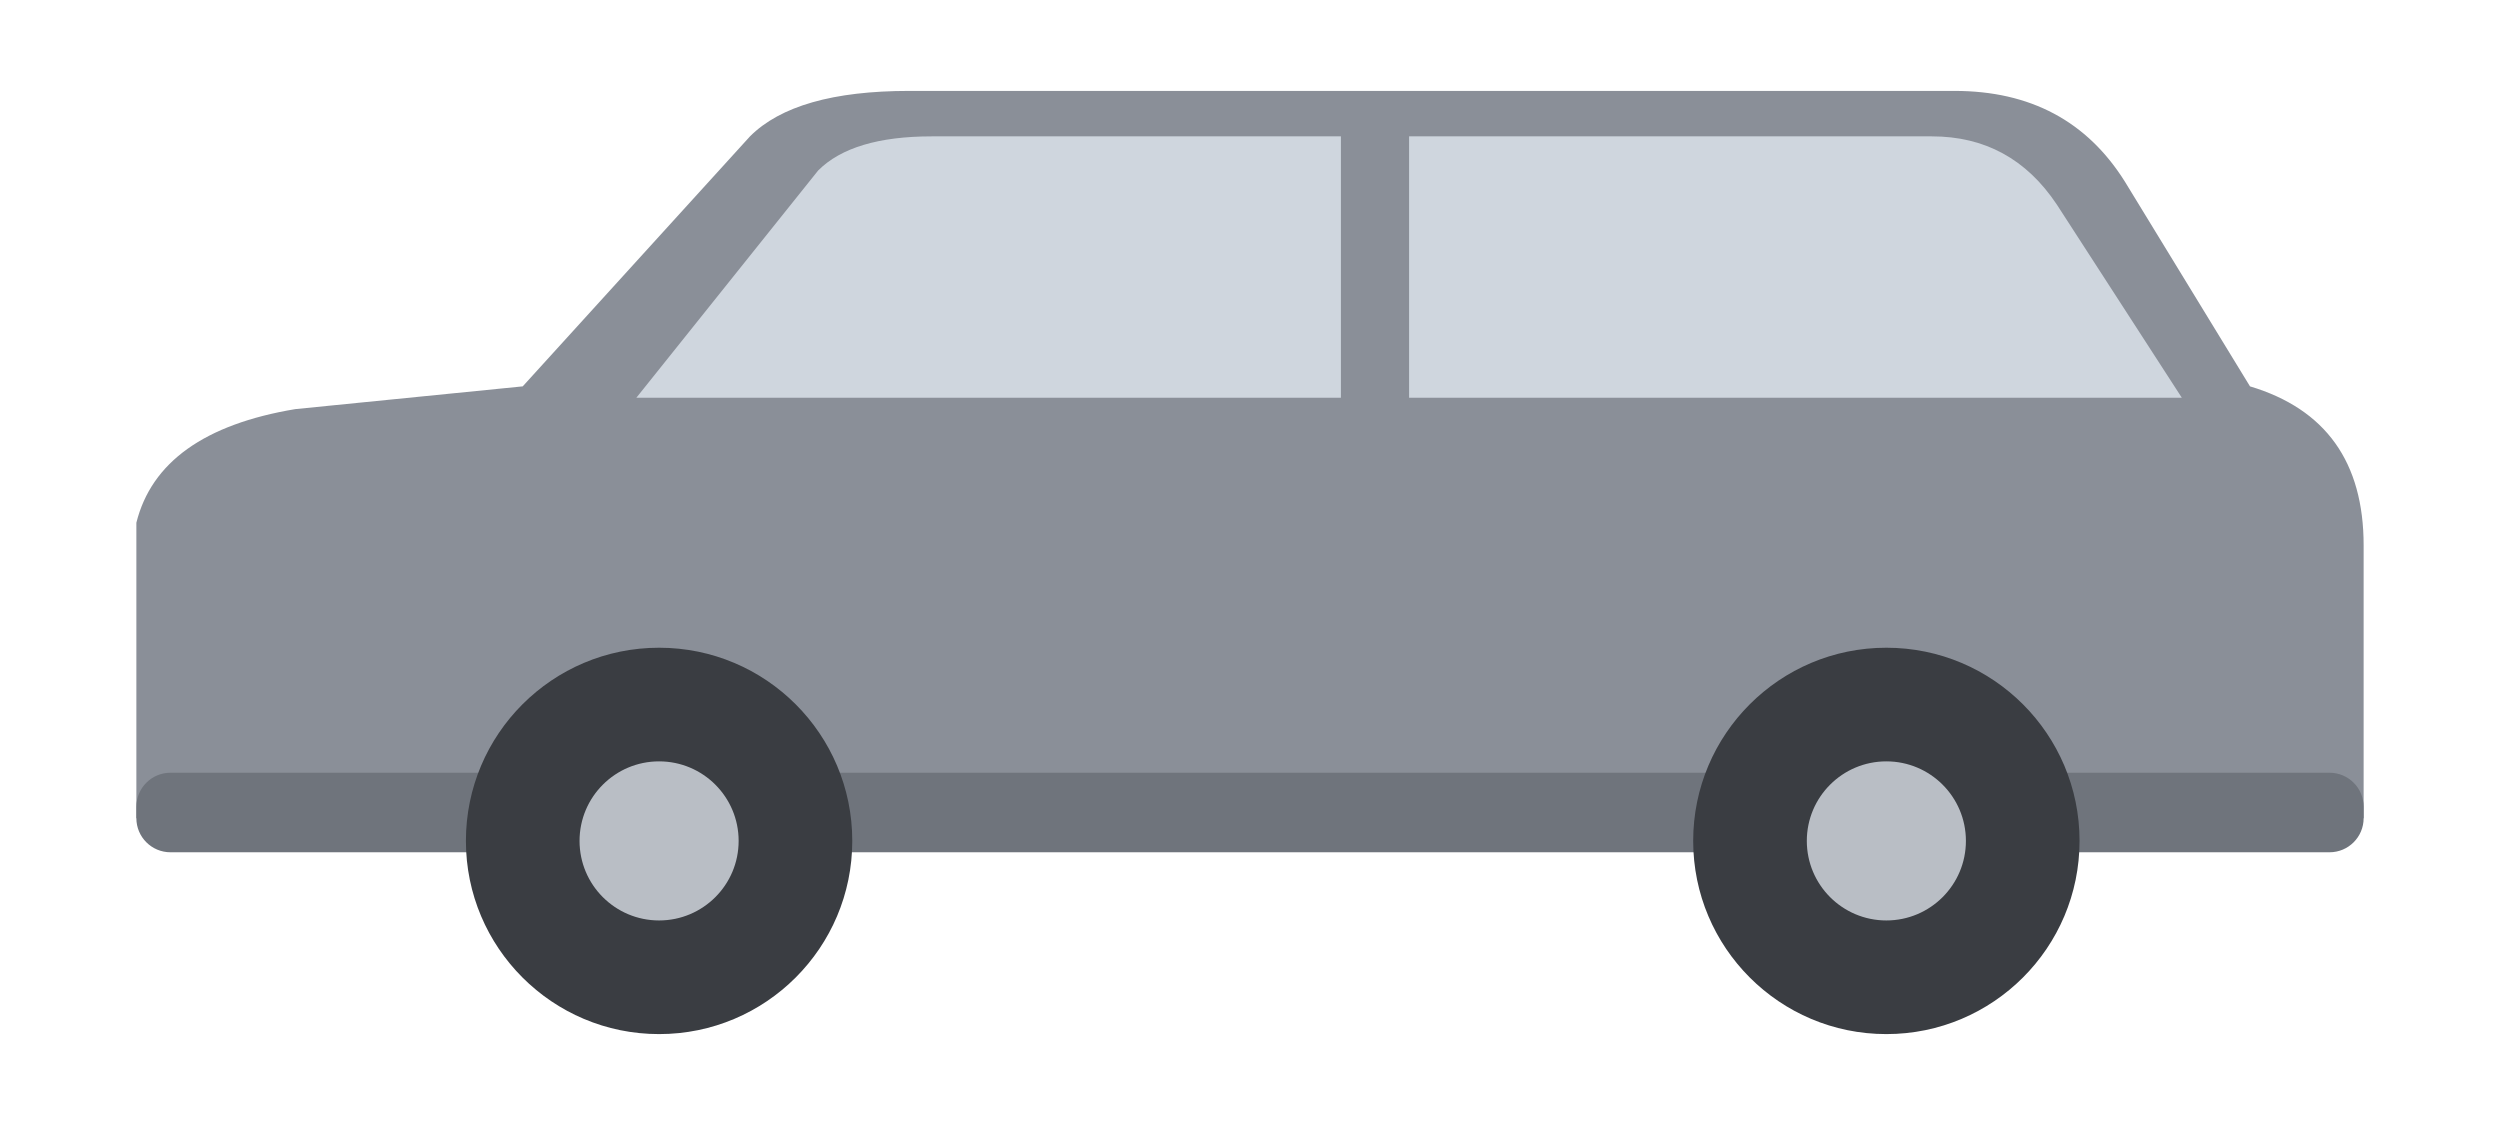
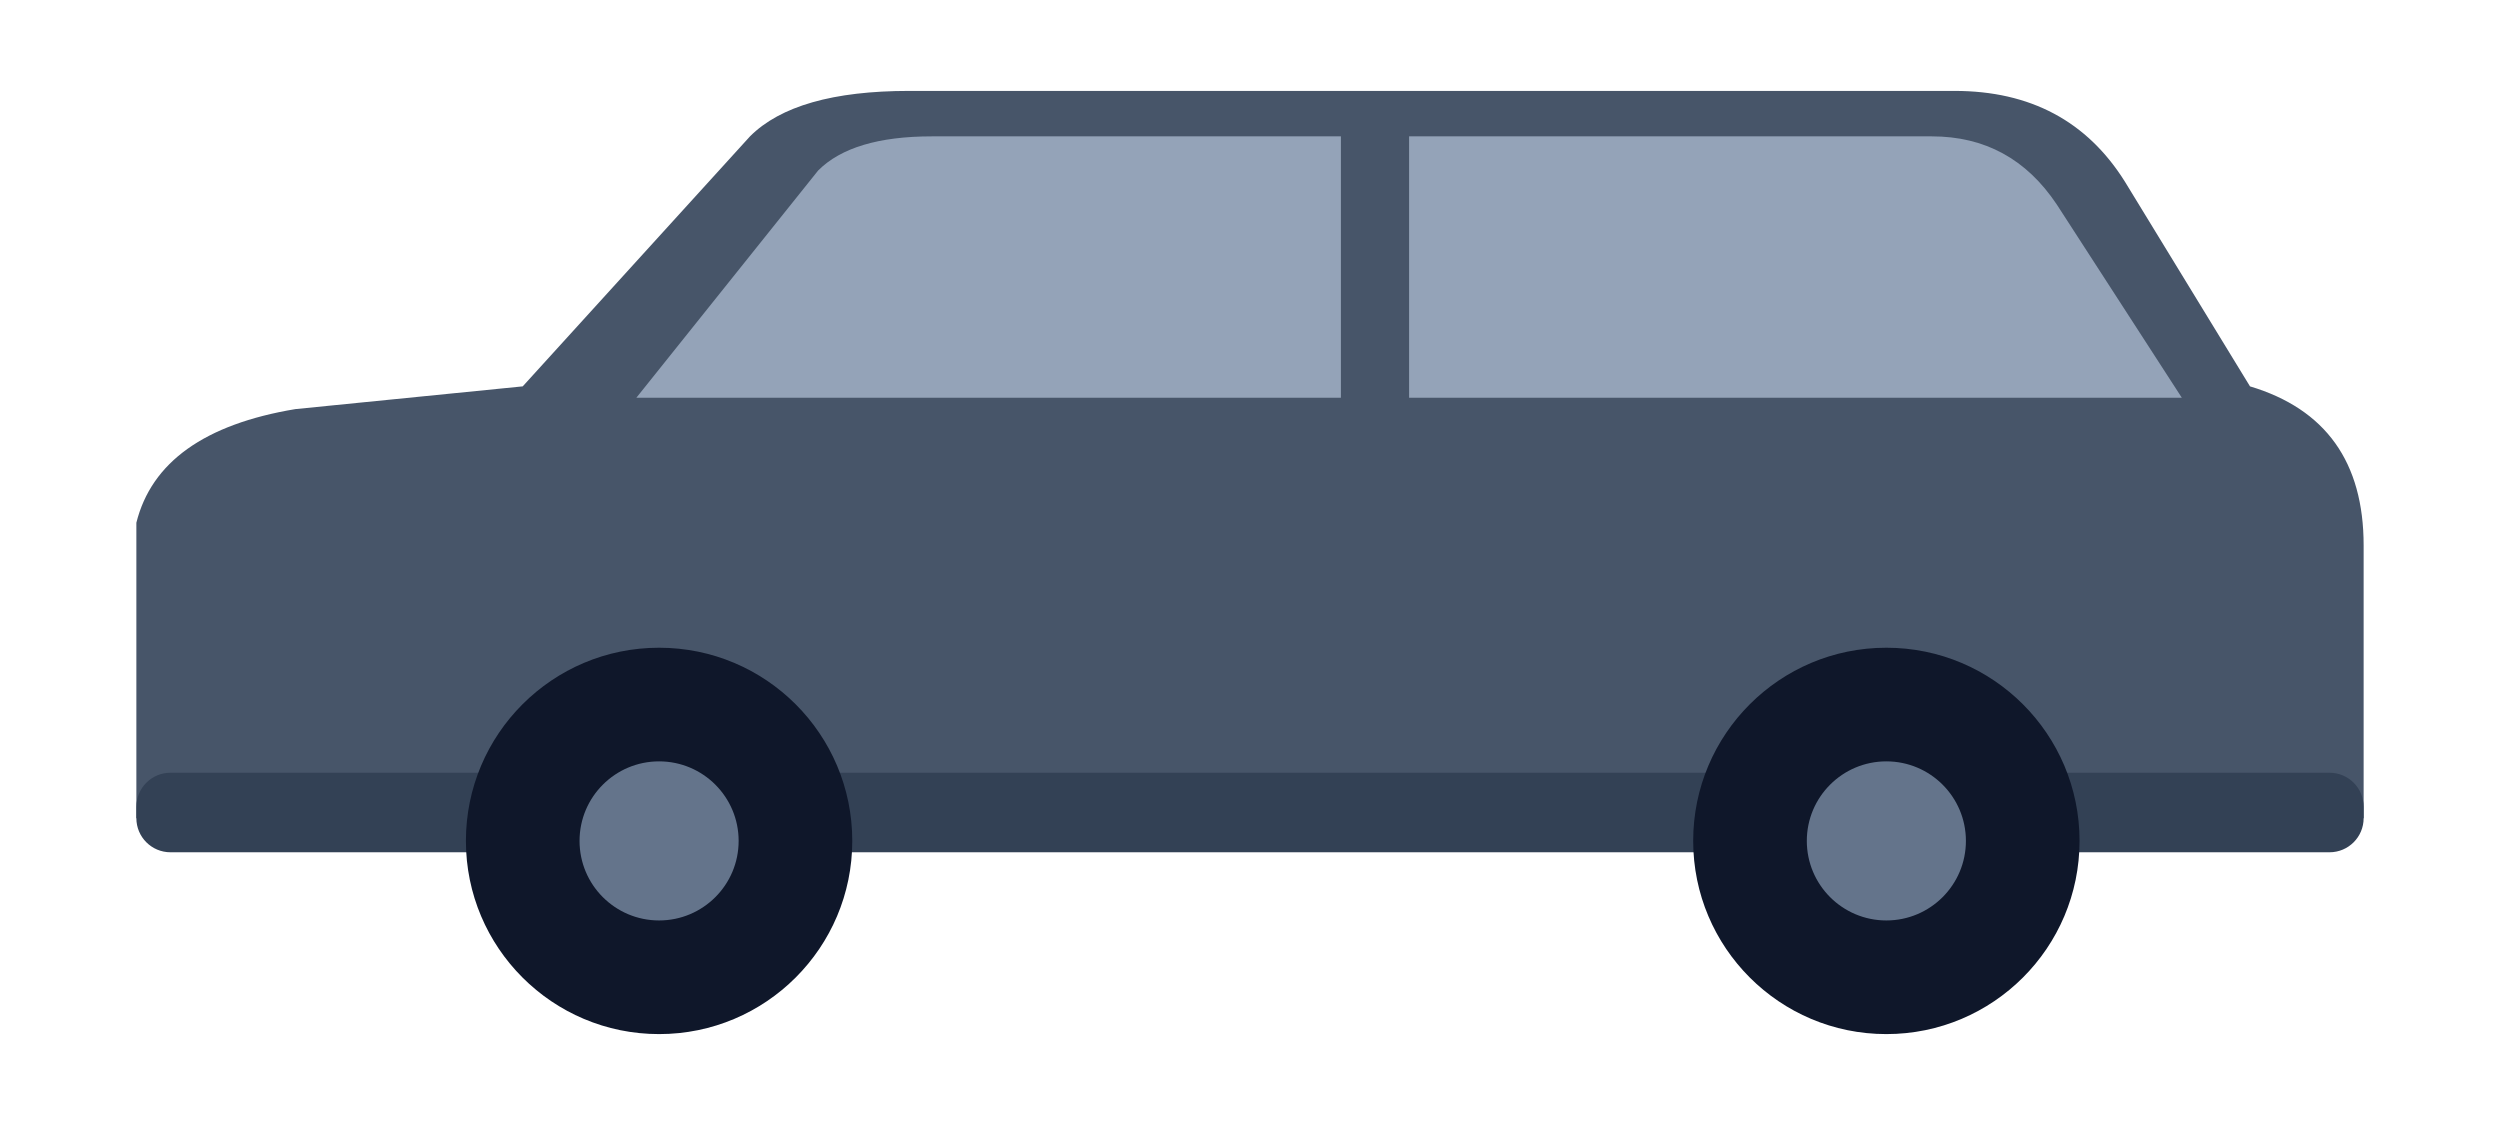
<svg xmlns="http://www.w3.org/2000/svg" viewBox="0 0 220 100" width="440" height="200">
-   <path d="M12 72 L12 46 Q14 38 26 36 L46 34 L66 12 Q70 8 80 8 L172 8 Q182 8 187 16 L198 34 Q208 37 208 48 L208 72 Z" fill="#8a8f98" />
-   <path d="M56 35 L72 15 Q75 12 82 12 L118 12 L118 35 Z" fill="#cfd6de" />
-   <path d="M124 12 L170 12 Q177 12 181 18 L192 35 L124 35 Z" fill="#cfd6de" />
-   <rect x="12" y="68" width="196" height="7" rx="3" fill="#6f747c" />
-   <circle cx="58" cy="74" r="17" fill="#3a3d42" />
-   <circle cx="58" cy="74" r="7" fill="#b9bec5" />
-   <circle cx="166" cy="74" r="17" fill="#3a3d42" />
-   <circle cx="166" cy="74" r="7" fill="#b9bec5" />
+   <path d="M12 72 L12 46 Q14 38 26 36 L46 34 L66 12 Q70 8 80 8 L172 8 Q182 8 187 16 L198 34 Q208 37 208 48 L208 72 Z" fill="#475569" />
+   <path d="M56 35 L72 15 Q75 12 82 12 L118 12 L118 35 Z" fill="#94A3B8" />
+   <path d="M124 12 L170 12 Q177 12 181 18 L192 35 L124 35 Z" fill="#94A3B8" />
+   <rect x="12" y="68" width="196" height="7" rx="3" fill="#334155" />
+   <circle cx="58" cy="74" r="17" fill="#0F172A" />
+   <circle cx="58" cy="74" r="7" fill="#64748B" />
+   <circle cx="166" cy="74" r="17" fill="#0F172A" />
+   <circle cx="166" cy="74" r="7" fill="#64748B" />
</svg>
